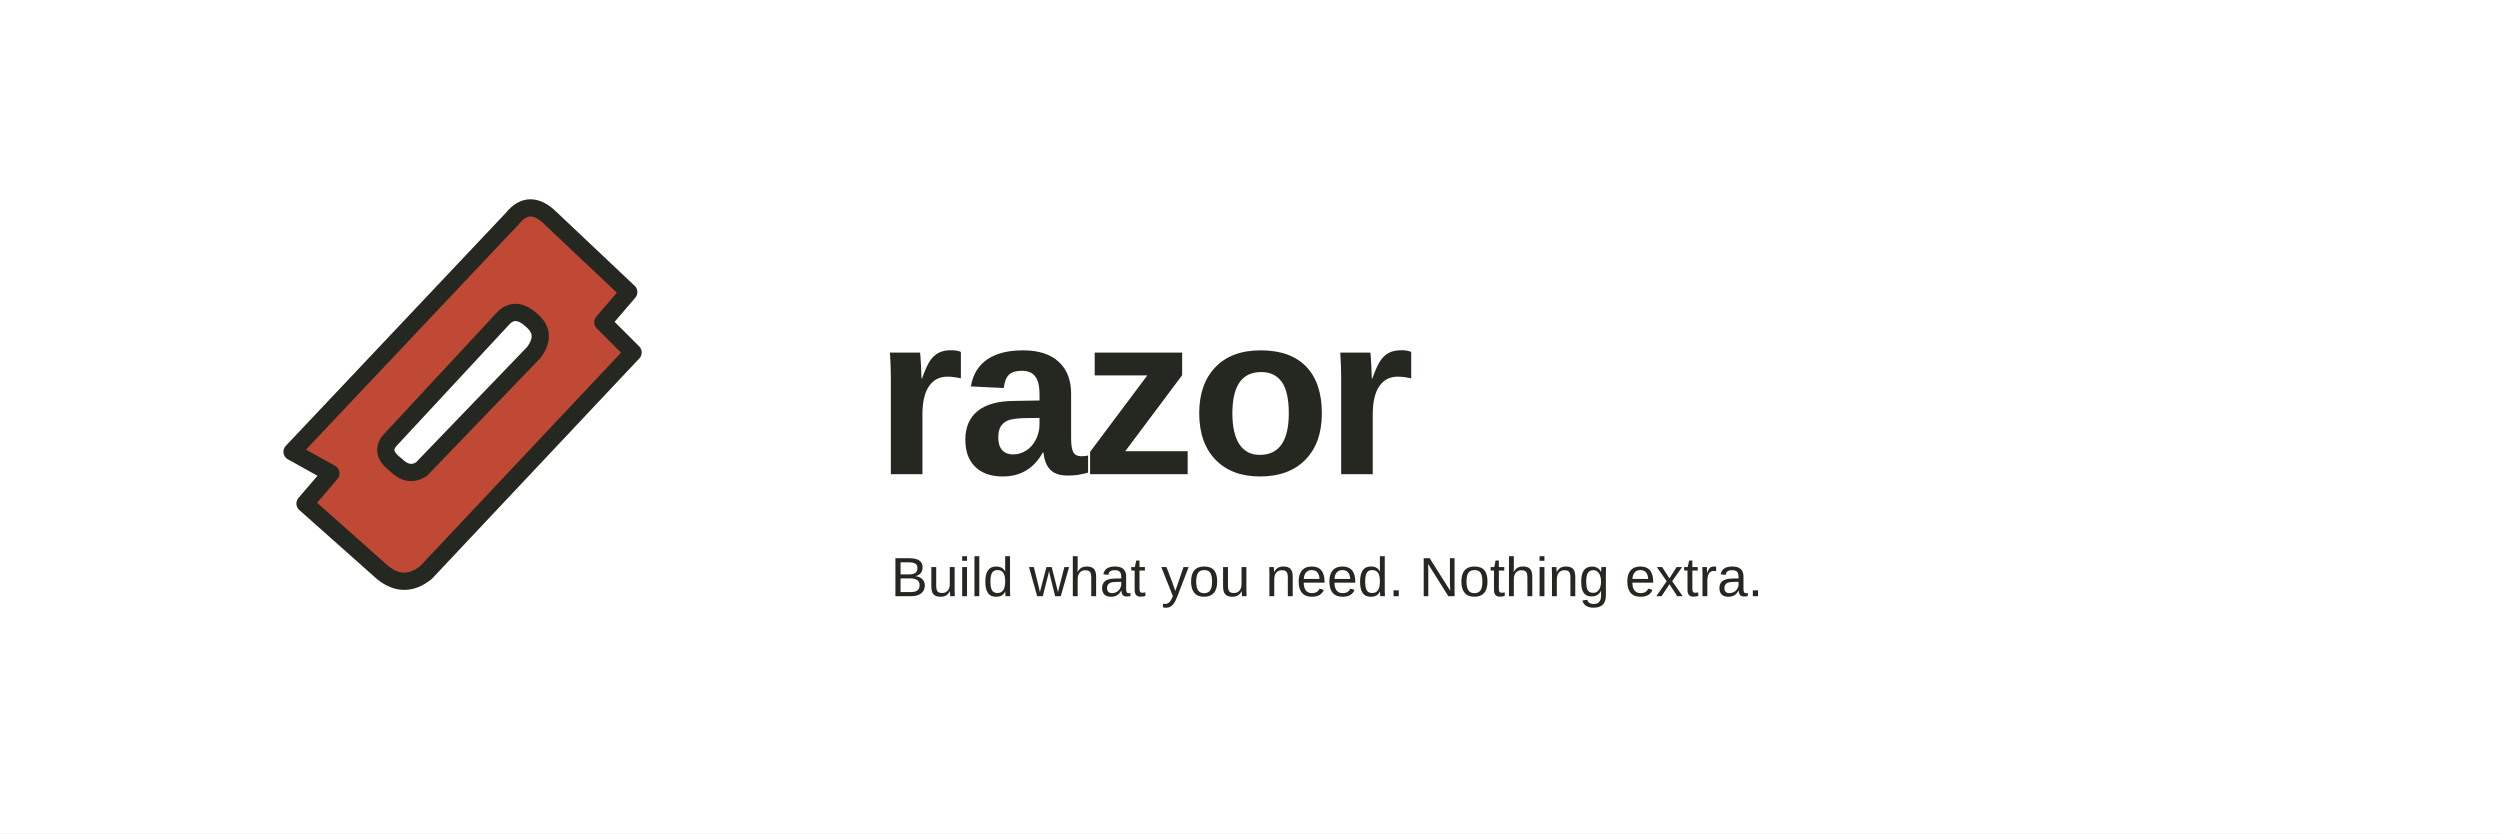
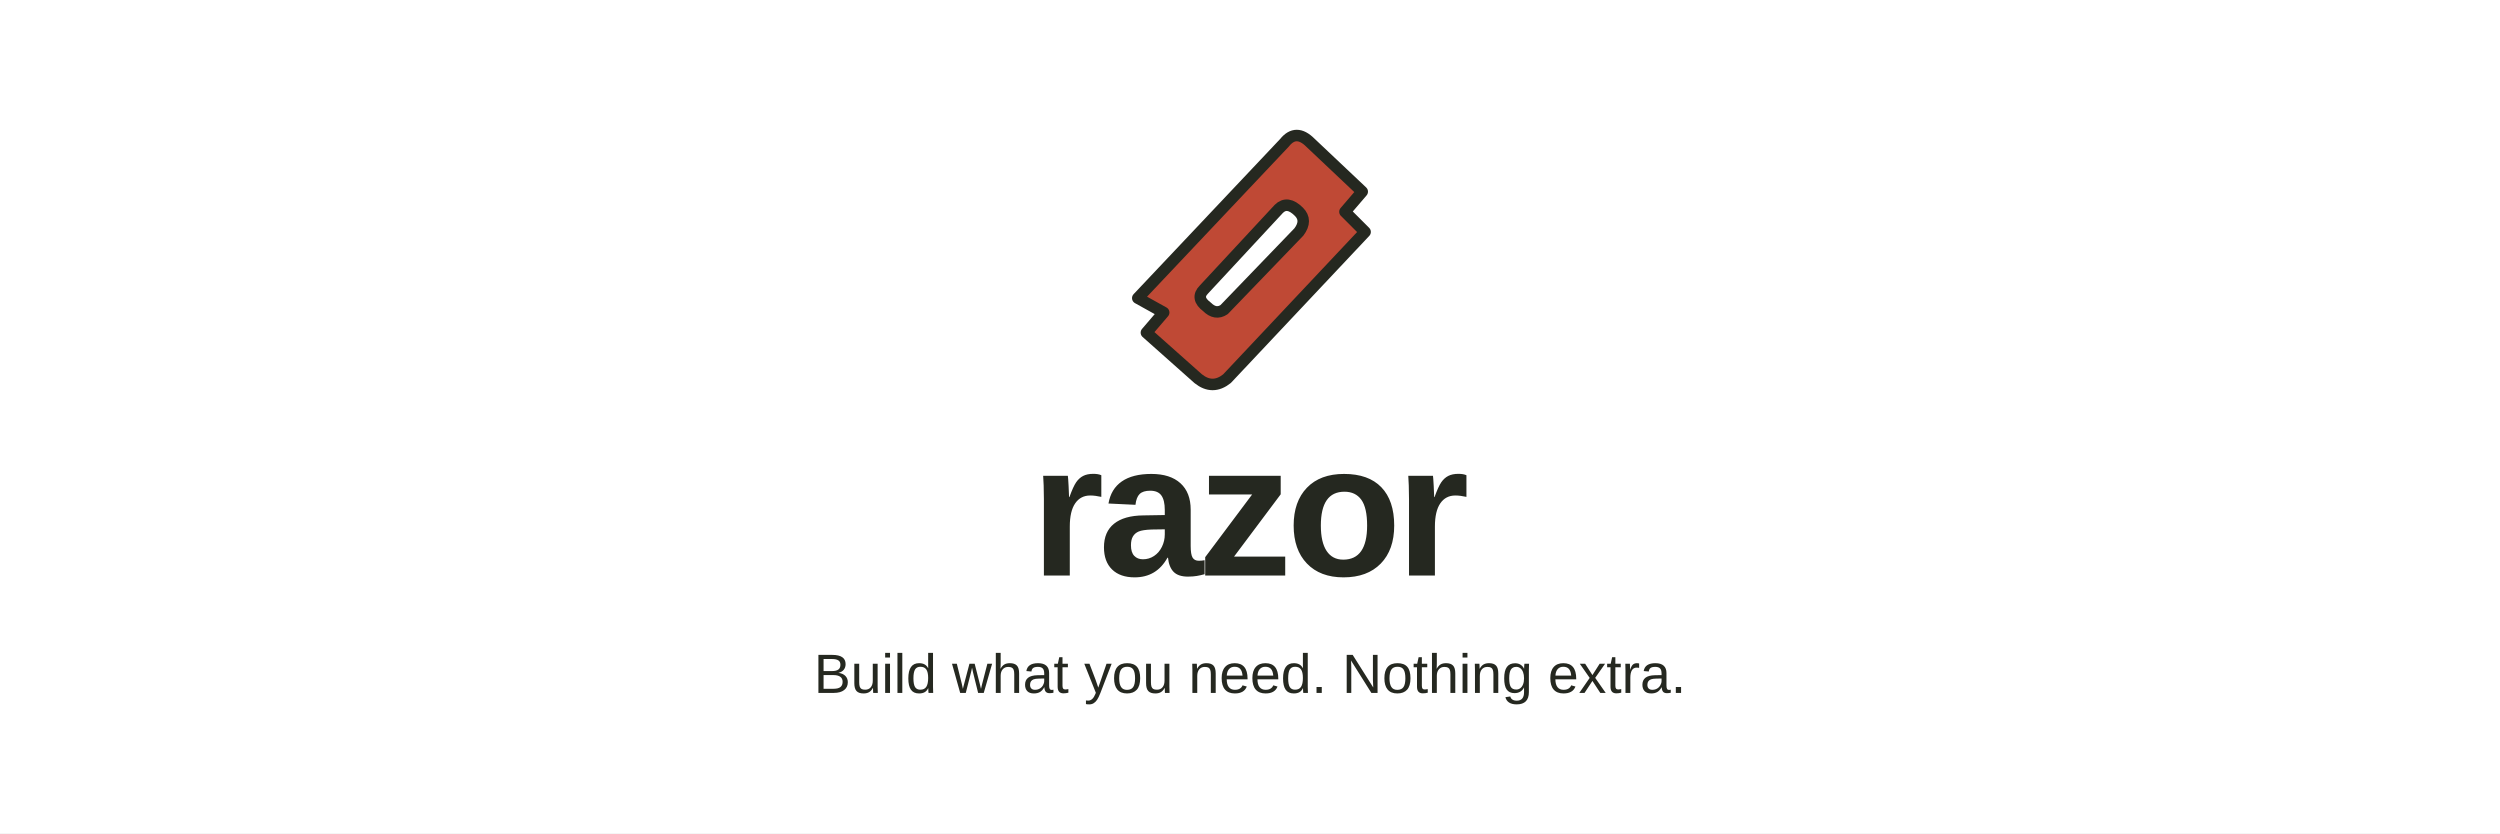
<svg xmlns="http://www.w3.org/2000/svg" width="2172" height="724" viewBox="0 0 2172 724">
  <g font-family="Segoe UI,Arial,sans-serif" fill="#252820">
    <rect width="2172" height="724" fill="#ffffff" />
-     <g transform="translate(160 100) scale(3.75)">
+     <g transform="translate(926 64) scale(2.5)">
      <g stroke="#252820" stroke-width="4" stroke-linecap="round" stroke-linejoin="round">
        <path d="M25 78L76 24Q80 19 85 24L103 41 97 48 104 55 56 106Q51 110 46 106L28 90 34 83Z" fill="#bf4935" />
        <path d="M48 75L74 47Q77 44 81 48Q84 51 81 55L55 82Q52 84 49 81Q45 78 48 75Z" fill="#ffffff" />
      </g>
    </g>
-     <text x="760" y="412" font-size="200" font-weight="700" letter-spacing="-5">razor</text>
-     <text x="774" y="518" font-size="48">Build what you need. Nothing extra.</text>
+     <text x="1086" y="500" text-anchor="middle" font-size="164" font-weight="700" letter-spacing="-5">razor</text>
+     <text x="1086" y="602" text-anchor="middle" font-size="48">Build what you need. Nothing extra.</text>
  </g>
</svg>
